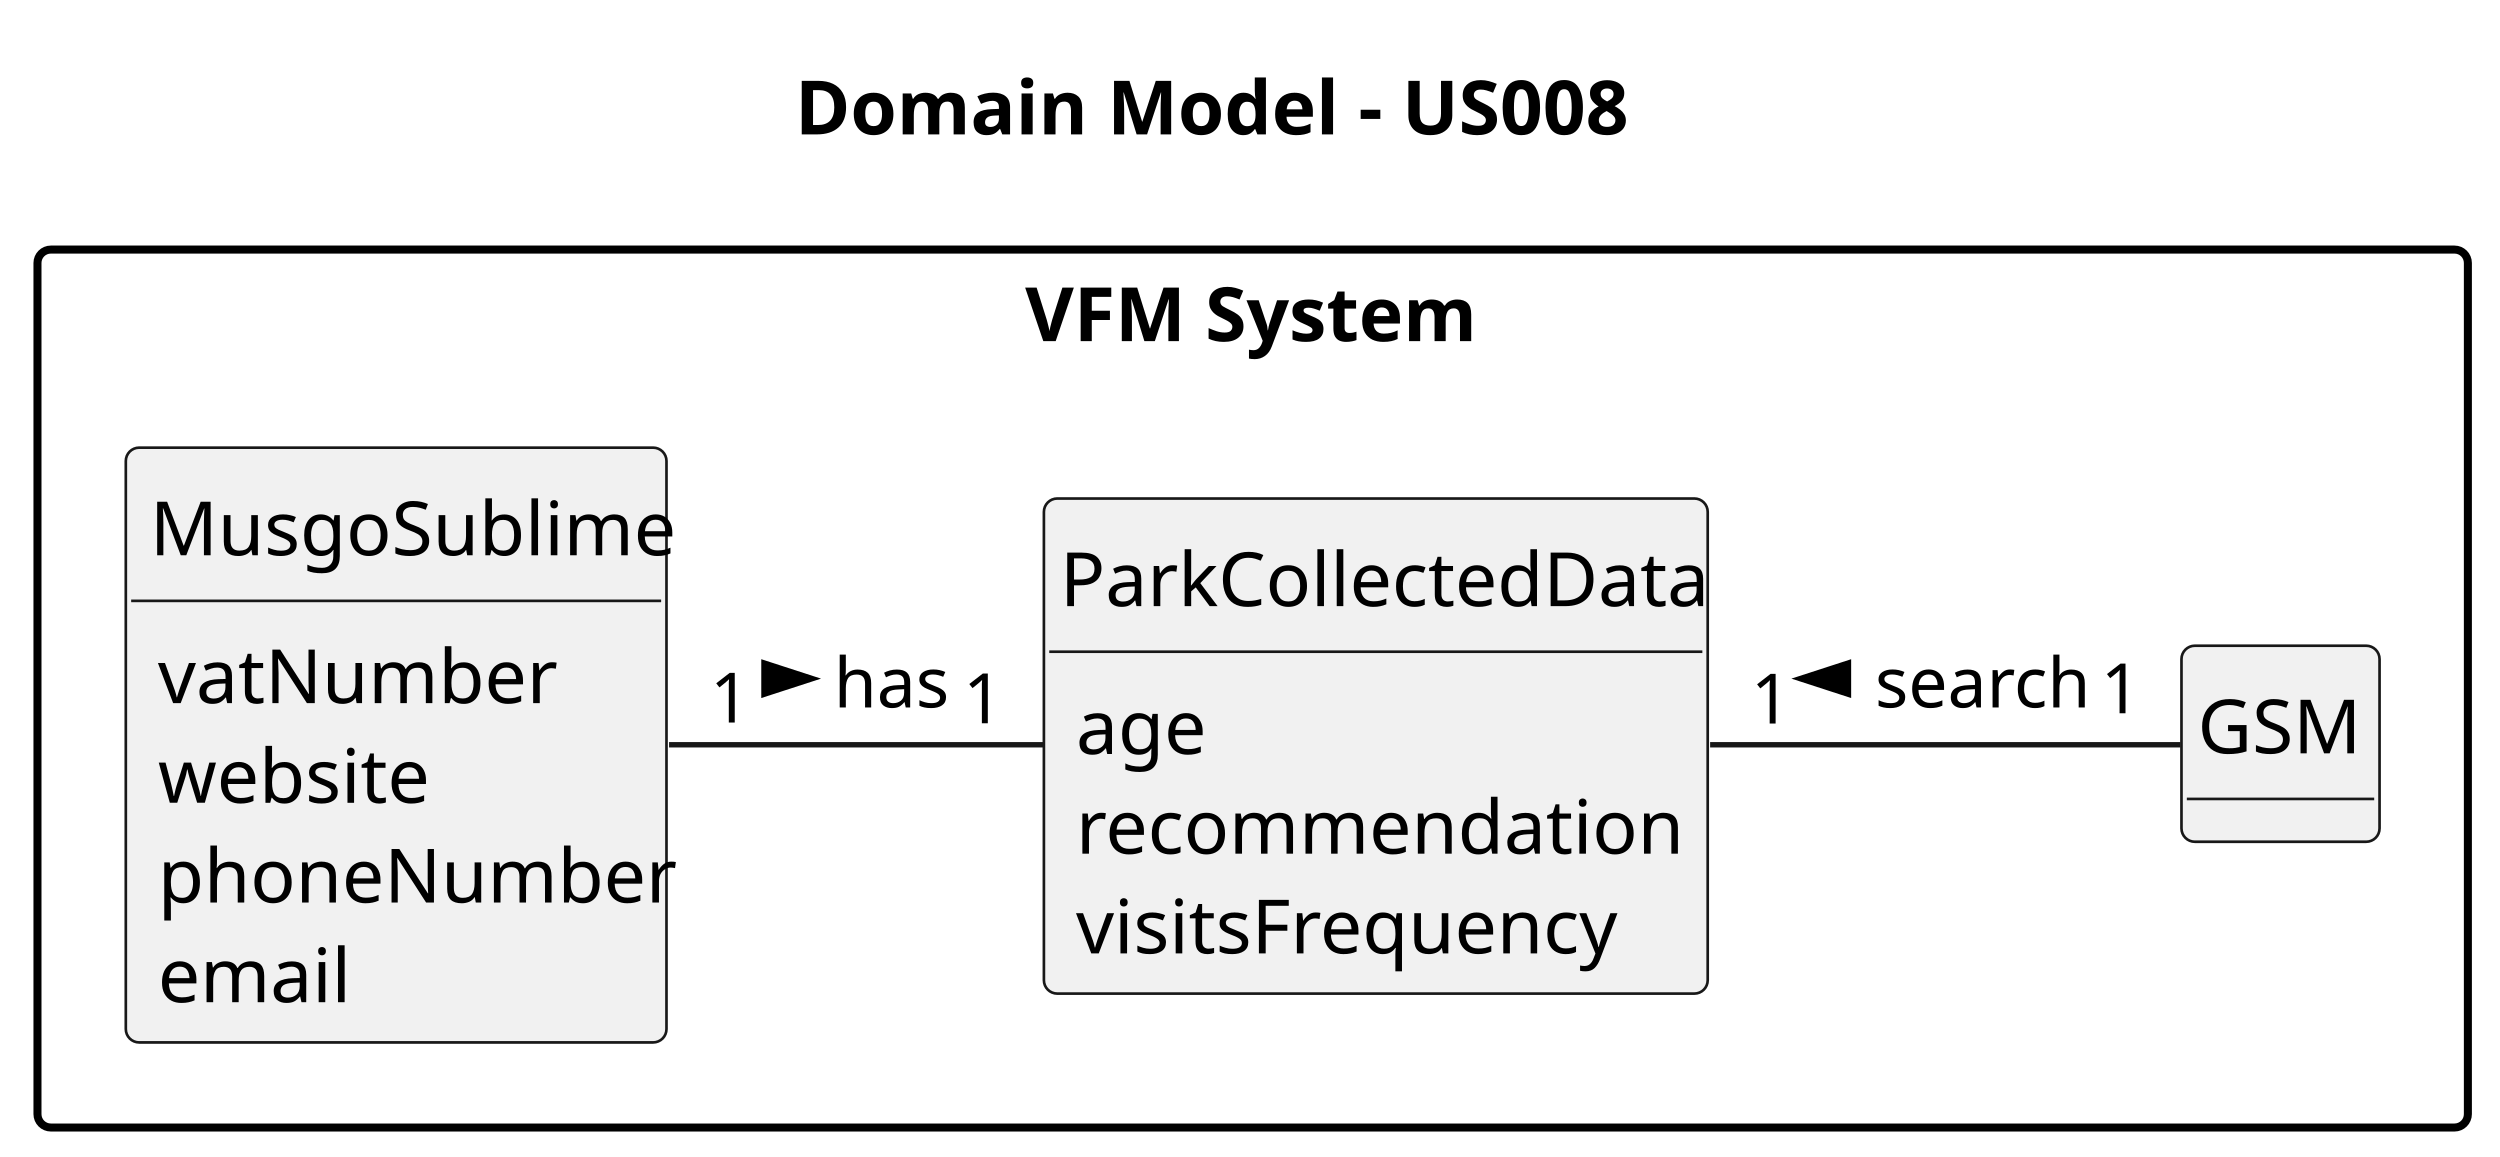
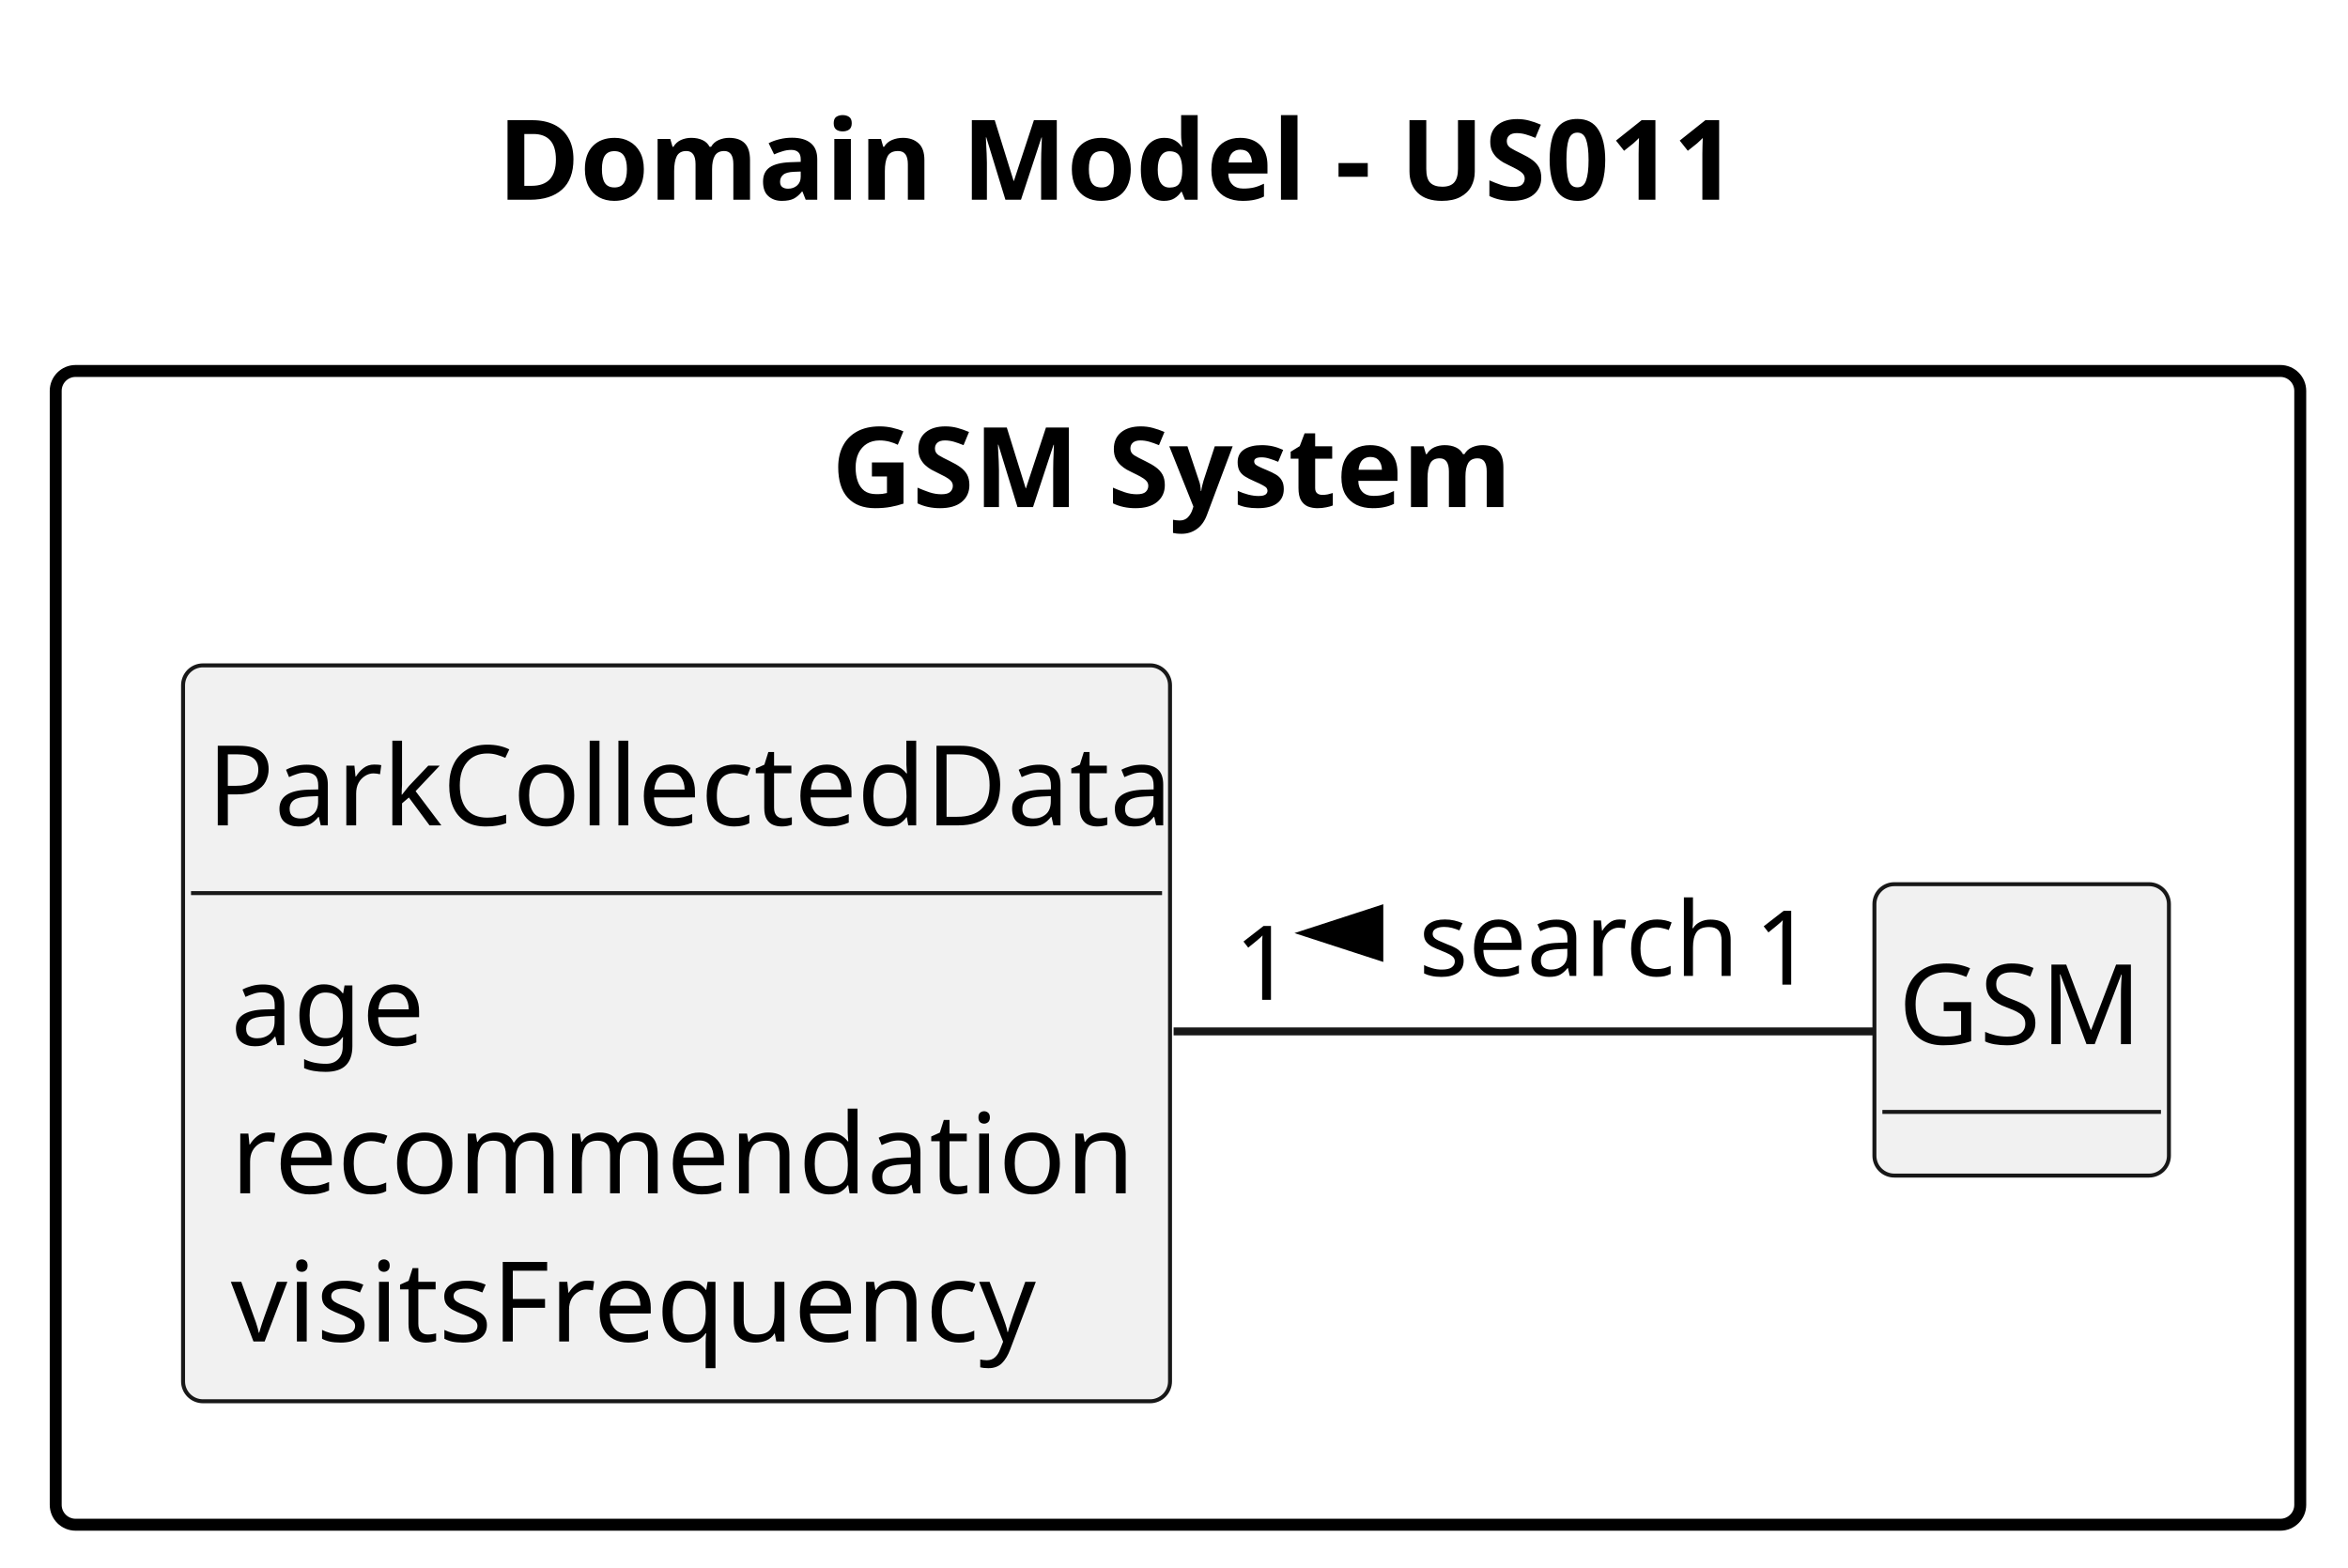
- <svg xmlns="http://www.w3.org/2000/svg" contentStyleType="text/css" height="216px" preserveAspectRatio="none" style="width:467px;height:216px;background:#FFFFFF;" version="1.1" viewBox="0 0 467 216" width="467px" zoomAndPan="magnify">
+ <svg xmlns="http://www.w3.org/2000/svg" contentStyleType="text/css" height="197px" preserveAspectRatio="none" style="width:295px;height:197px;background:#FFFFFF;" version="1.1" viewBox="0 0 295 197" width="295px" zoomAndPan="magnify">
  <defs />
  <g>
-     <text fill="#000000" font-family="sans-serif" font-size="14" font-weight="bold" lengthAdjust="spacing" textLength="156" x="148.5" y="25.107">Domain Model - US008</text>
-     <g id="cluster_VFM System">
-       <rect fill="none" height="164" rx="2.5" ry="2.5" style="stroke:#000000;stroke-width:1.5;" width="454" x="7" y="46.621" />
-       <text fill="#000000" font-family="sans-serif" font-size="14" font-weight="bold" lengthAdjust="spacing" textLength="85" x="191.5" y="63.728">VFM System</text>
+     <text fill="#000000" font-family="sans-serif" font-size="14" font-weight="bold" lengthAdjust="spacing" textLength="156" x="62.5" y="25.107">Domain Model - US011</text>
+     <g id="cluster_GSM System">
+       <rect fill="none" height="145" rx="2.5" ry="2.5" style="stroke:#000000;stroke-width:1.5;" width="282" x="7" y="46.621" />
+       <text fill="#000000" font-family="sans-serif" font-size="14" font-weight="bold" lengthAdjust="spacing" textLength="87" x="104.5" y="63.728">GSM System</text>
    </g>
    <g id="elem_GSM">
-       <rect codeLine="15" fill="#F1F1F1" height="36.621" id="GSM" rx="2.5" ry="2.5" style="stroke:#181818;stroke-width:0.5;" width="37" x="407.5" y="120.621" />
-       <text fill="#000000" font-family="sans-serif" font-size="14" lengthAdjust="spacing" textLength="31" x="410.5" y="140.728">GSM</text>
-       <line style="stroke:#181818;stroke-width:0.5;" x1="408.5" x2="443.5" y1="149.242" y2="149.242" />
+       <rect codeLine="15" fill="#F1F1F1" height="36.621" id="GSM" rx="2.5" ry="2.5" style="stroke:#181818;stroke-width:0.5;" width="37" x="235.5" y="111.121" />
+       <text fill="#000000" font-family="sans-serif" font-size="14" lengthAdjust="spacing" textLength="31" x="238.5" y="131.228">GSM</text>
+       <line style="stroke:#181818;stroke-width:0.5;" x1="236.5" x2="271.5" y1="139.742" y2="139.742" />
    </g>
    <g id="elem_ParkCollectedData">
-       <rect codeLine="18" fill="#F1F1F1" height="92.484" id="ParkCollectedData" rx="2.5" ry="2.5" style="stroke:#181818;stroke-width:0.5;" width="124" x="195" y="93.121" />
-       <text fill="#000000" font-family="sans-serif" font-size="14" lengthAdjust="spacing" textLength="118" x="198" y="113.228">ParkCollectedData</text>
-       <line style="stroke:#181818;stroke-width:0.5;" x1="196" x2="318" y1="121.742" y2="121.742" />
-       <text fill="#000000" font-family="sans-serif" font-size="14" lengthAdjust="spacing" textLength="24" x="201" y="140.85">age</text>
-       <text fill="#000000" font-family="sans-serif" font-size="14" lengthAdjust="spacing" textLength="105" x="201" y="159.471">recommendation</text>
-       <text fill="#000000" font-family="sans-serif" font-size="14" lengthAdjust="spacing" textLength="99" x="201" y="178.092">visitsFrequency</text>
-     </g>
-     <g id="elem_MusgoSublime">
-       <rect codeLine="24" fill="#F1F1F1" height="111.106" id="MusgoSublime" rx="2.5" ry="2.5" style="stroke:#181818;stroke-width:0.5;" width="101" x="23.5" y="83.621" />
-       <text fill="#000000" font-family="sans-serif" font-size="14" lengthAdjust="spacing" textLength="92" x="28" y="103.728">MusgoSublime</text>
-       <line style="stroke:#181818;stroke-width:0.5;" x1="24.5" x2="123.5" y1="112.242" y2="112.242" />
-       <text fill="#000000" font-family="sans-serif" font-size="14" lengthAdjust="spacing" textLength="68" x="29.5" y="131.35">vatNumber</text>
-       <text fill="#000000" font-family="sans-serif" font-size="14" lengthAdjust="spacing" textLength="47" x="29.5" y="149.971">website</text>
-       <text fill="#000000" font-family="sans-serif" font-size="14" lengthAdjust="spacing" textLength="89" x="29.5" y="168.592">phoneNumber</text>
-       <text fill="#000000" font-family="sans-serif" font-size="14" lengthAdjust="spacing" textLength="33" x="29.5" y="187.213">email</text>
-     </g>
-     <g id="link_MusgoSublime_ParkCollectedData">
-       <path codeLine="32" d="M124.98,139.121 C146.66,139.121 172.14,139.121 194.91,139.121 " fill="none" id="MusgoSublime-ParkCollectedData" style="stroke:#181818;stroke-width:1.0;" />
-       <polygon fill="#000000" points="151.75,126.767,142.705,123.828,142.705,129.706,151.75,126.767" style="stroke:#000000;stroke-width:1.0;" />
-       <text fill="#000000" font-family="sans-serif" font-size="13" lengthAdjust="spacing" textLength="21" x="155.75" y="132.149">has</text>
-       <text fill="#000000" font-family="sans-serif" font-size="13" lengthAdjust="spacing" textLength="7" x="132.641" y="134.967">1</text>
-       <text fill="#000000" font-family="sans-serif" font-size="13" lengthAdjust="spacing" textLength="7" x="179.916" y="135.102">1</text>
+       <rect codeLine="18" fill="#F1F1F1" height="92.484" id="ParkCollectedData" rx="2.5" ry="2.5" style="stroke:#181818;stroke-width:0.5;" width="124" x="23" y="83.621" />
+       <text fill="#000000" font-family="sans-serif" font-size="14" lengthAdjust="spacing" textLength="118" x="26" y="103.728">ParkCollectedData</text>
+       <line style="stroke:#181818;stroke-width:0.5;" x1="24" x2="146" y1="112.242" y2="112.242" />
+       <text fill="#000000" font-family="sans-serif" font-size="14" lengthAdjust="spacing" textLength="24" x="29" y="131.35">age</text>
+       <text fill="#000000" font-family="sans-serif" font-size="14" lengthAdjust="spacing" textLength="105" x="29" y="149.971">recommendation</text>
+       <text fill="#000000" font-family="sans-serif" font-size="14" lengthAdjust="spacing" textLength="99" x="29" y="168.592">visitsFrequency</text>
    </g>
    <g id="link_ParkCollectedData_GSM">
-       <path codeLine="33" d="M319.45,139.121 C350.67,139.121 386.2,139.121 407.33,139.121 " fill="none" id="ParkCollectedData-GSM" style="stroke:#181818;stroke-width:1.0;" />
-       <polygon fill="#000000" points="336.25,126.767,345.295,129.706,345.295,123.828,336.25,126.767" style="stroke:#000000;stroke-width:1.0;" />
-       <text fill="#000000" font-family="sans-serif" font-size="13" lengthAdjust="spacing" textLength="39" x="350.25" y="132.149">search</text>
-       <text fill="#000000" font-family="sans-serif" font-size="13" lengthAdjust="spacing" textLength="7" x="327.075" y="135.155">1</text>
-       <text fill="#000000" font-family="sans-serif" font-size="13" lengthAdjust="spacing" textLength="7" x="392.432" y="133.241">1</text>
+       <path codeLine="25" d="M147.45,129.621 C178.67,129.621 214.2,129.621 235.33,129.621 " fill="none" id="ParkCollectedData-GSM" style="stroke:#181818;stroke-width:1.0;" />
+       <polygon fill="#000000" points="164.25,117.267,173.295,120.206,173.295,114.328,164.25,117.267" style="stroke:#000000;stroke-width:1.0;" />
+       <text fill="#000000" font-family="sans-serif" font-size="13" lengthAdjust="spacing" textLength="39" x="178.25" y="122.649">search</text>
+       <text fill="#000000" font-family="sans-serif" font-size="13" lengthAdjust="spacing" textLength="7" x="155.076" y="125.655">1</text>
+       <text fill="#000000" font-family="sans-serif" font-size="13" lengthAdjust="spacing" textLength="7" x="220.432" y="123.741">1</text>
    </g>
  </g>
</svg>
